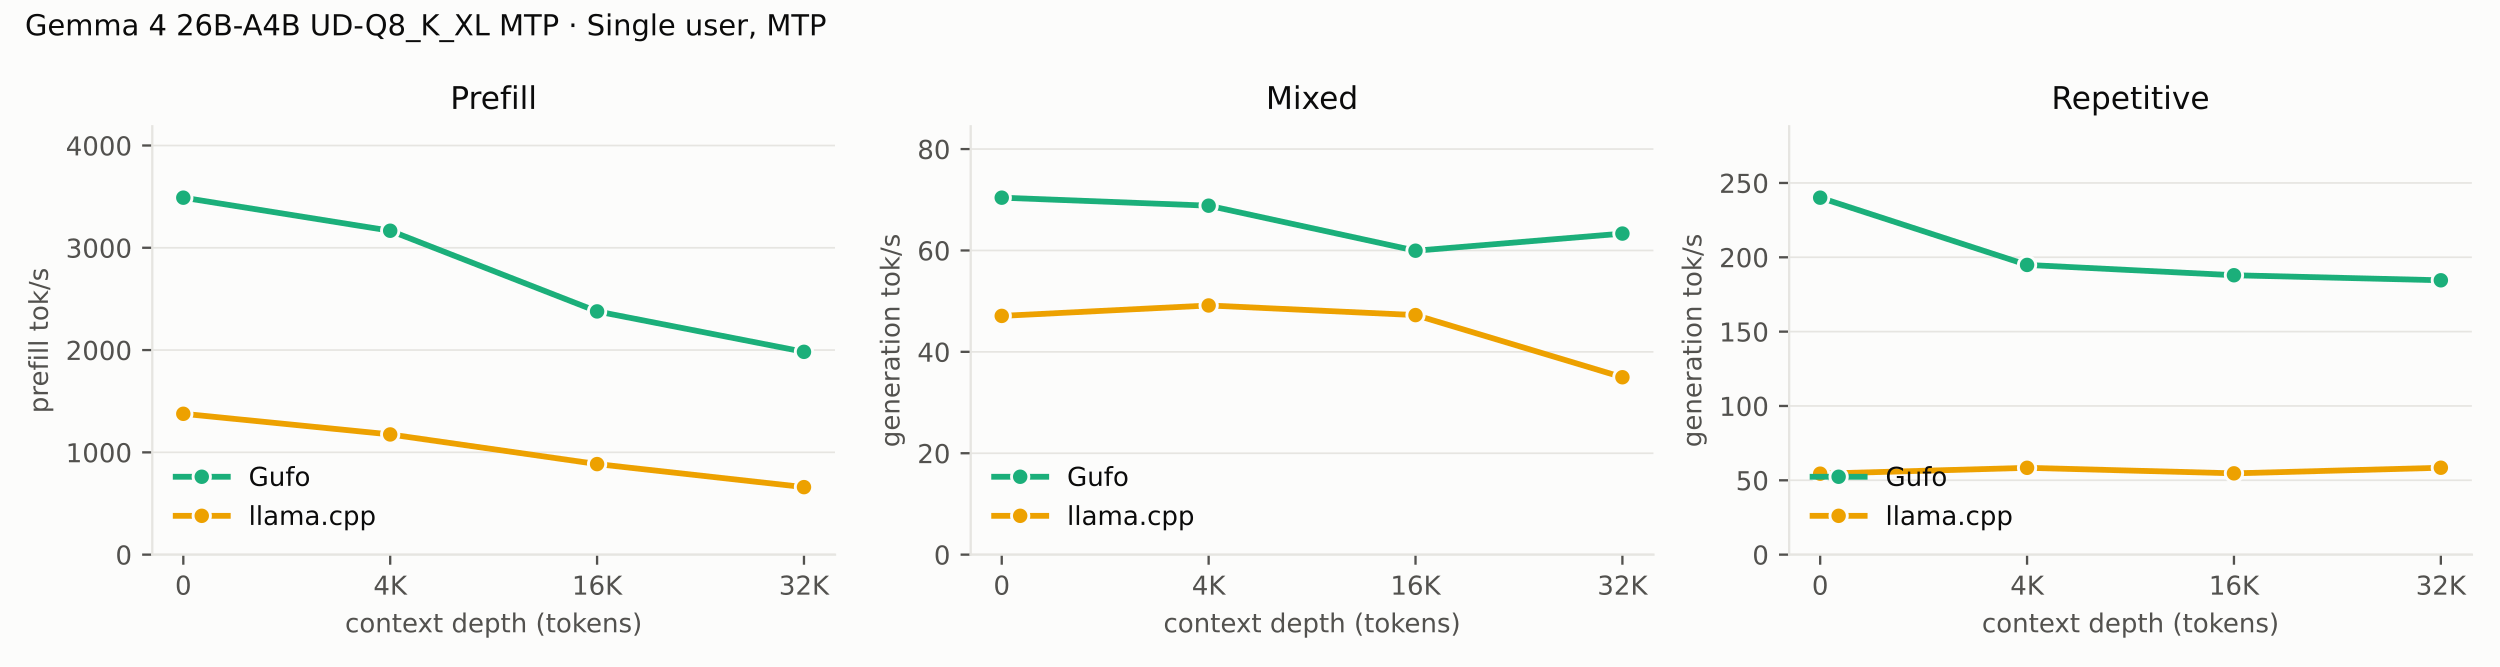
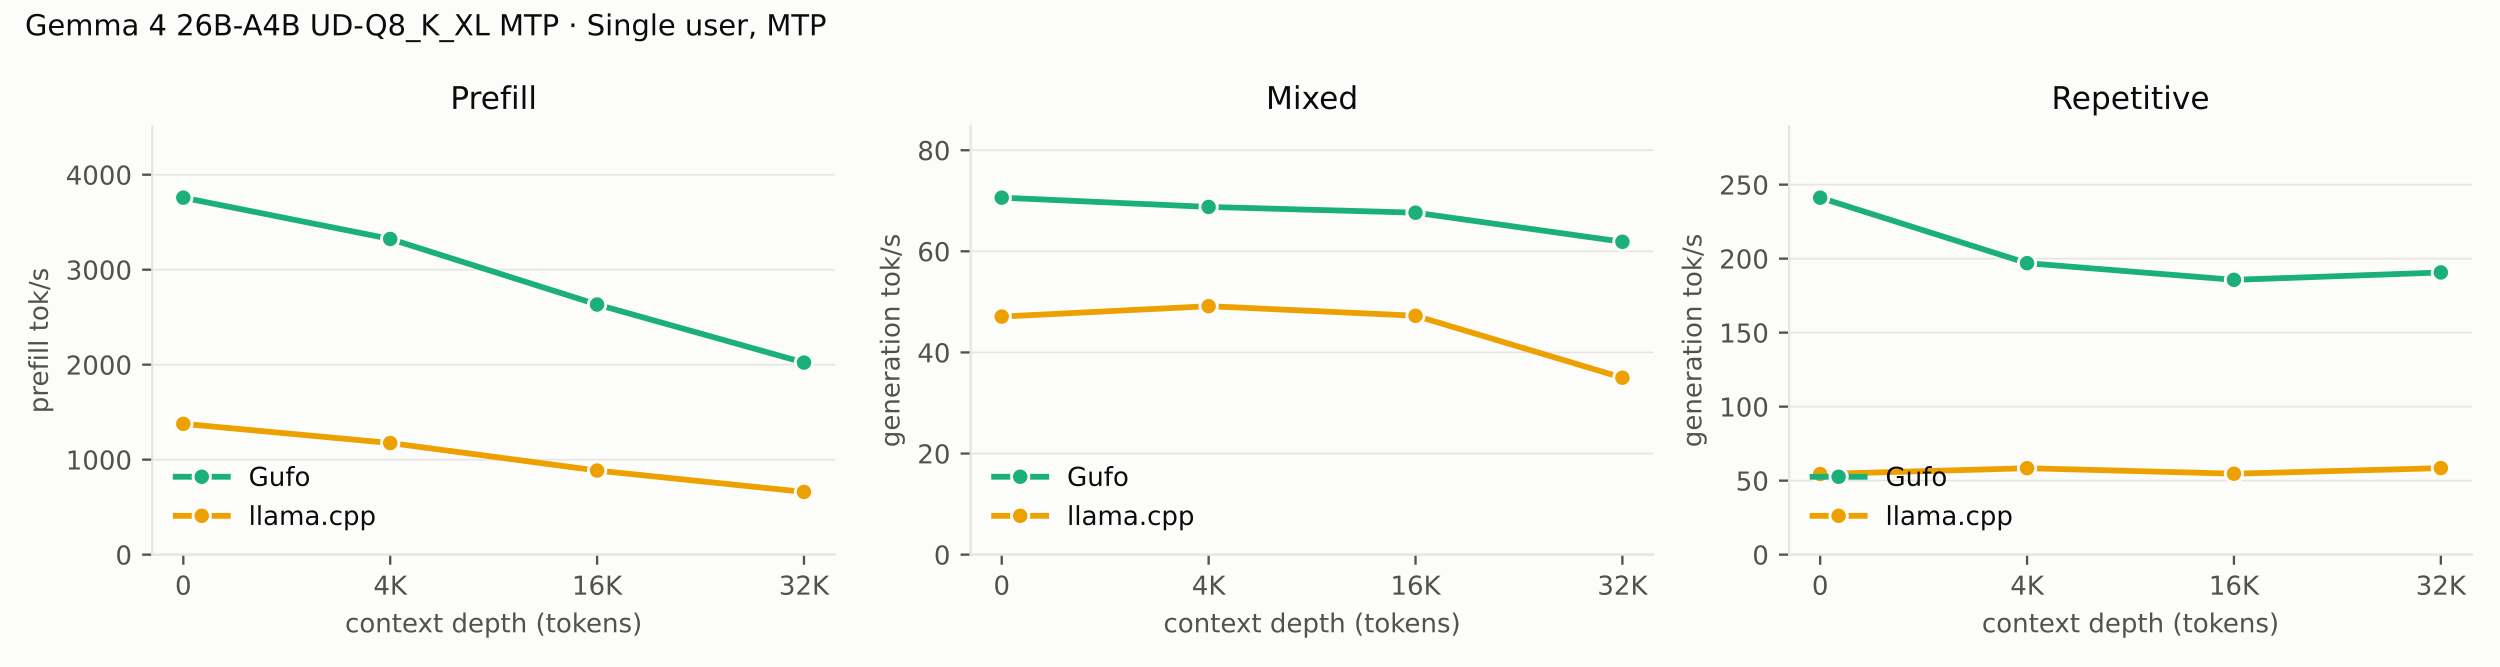
<svg xmlns="http://www.w3.org/2000/svg" xmlns:xlink="http://www.w3.org/1999/xlink" width="864pt" height="230.4pt" viewBox="0 0 864 230.4" version="1.1">
  <defs>
    <style type="text/css">*{stroke-linejoin: round; stroke-linecap: butt}</style>
  </defs>
  <g id="figure_1">
    <g id="patch_1">
      <path d="M 0 230.4 L 864 230.4 L 864 0 L 0 0 z " style="fill: #fcfcfb" />
    </g>
    <g id="axes_1">
      <g id="patch_2">
        <path d="M 52.626 191.679 L 288.577 191.679 L 288.577 43.647 L 52.626 43.647 z " style="fill: #fcfcfb" />
      </g>
      <g id="matplotlib.axis_1">
        <g id="xtick_1">
          <g id="line2d_1">
            <defs>
              <path id="m1ebf051f68" d="M 0 0 L 0 3.5 " style="stroke: #52514e; stroke-width: 0.8" />
            </defs>
            <g>
              <use xlink:href="#m1ebf051f68" x="63.351" y="191.679" style="fill: #52514e; stroke: #52514e; stroke-width: 0.8" />
            </g>
          </g>
          <g id="text_1">
            <text style="font-size: 9px; font-family: 'DejaVu Sans', 'Bitstream Vera Sans', 'Computer Modern Sans Serif', 'Lucida Grande', 'Verdana', 'Geneva', 'Lucid', 'Arial', 'Helvetica', 'Avant Garde', sans-serif; text-anchor: middle; fill: #52514e" x="63.351" y="205.517" transform="rotate(-0 63.35079 205.5172)">0</text>
          </g>
        </g>
        <g id="xtick_2">
          <g id="line2d_2">
            <g>
              <use xlink:href="#m1ebf051f68" x="134.851" y="191.679" style="fill: #52514e; stroke: #52514e; stroke-width: 0.8" />
            </g>
          </g>
          <g id="text_2">
            <text style="font-size: 9px; font-family: 'DejaVu Sans', 'Bitstream Vera Sans', 'Computer Modern Sans Serif', 'Lucida Grande', 'Verdana', 'Geneva', 'Lucid', 'Arial', 'Helvetica', 'Avant Garde', sans-serif; text-anchor: middle; fill: #52514e" x="134.851" y="205.517" transform="rotate(-0 134.8513 205.5172)">4K</text>
          </g>
        </g>
        <g id="xtick_3">
          <g id="line2d_3">
            <g>
              <use xlink:href="#m1ebf051f68" x="206.352" y="191.679" style="fill: #52514e; stroke: #52514e; stroke-width: 0.8" />
            </g>
          </g>
          <g id="text_3">
            <text style="font-size: 9px; font-family: 'DejaVu Sans', 'Bitstream Vera Sans', 'Computer Modern Sans Serif', 'Lucida Grande', 'Verdana', 'Geneva', 'Lucid', 'Arial', 'Helvetica', 'Avant Garde', sans-serif; text-anchor: middle; fill: #52514e" x="206.352" y="205.517" transform="rotate(-0 206.3519 205.5172)">16K</text>
          </g>
        </g>
        <g id="xtick_4">
          <g id="line2d_4">
            <g>
              <use xlink:href="#m1ebf051f68" x="277.852" y="191.679" style="fill: #52514e; stroke: #52514e; stroke-width: 0.8" />
            </g>
          </g>
          <g id="text_4">
            <text style="font-size: 9px; font-family: 'DejaVu Sans', 'Bitstream Vera Sans', 'Computer Modern Sans Serif', 'Lucida Grande', 'Verdana', 'Geneva', 'Lucid', 'Arial', 'Helvetica', 'Avant Garde', sans-serif; text-anchor: middle; fill: #52514e" x="277.852" y="205.517" transform="rotate(-0 277.8524 205.5172)">32K</text>
          </g>
        </g>
        <g id="text_5">
          <text style="font-size: 9px; font-family: 'DejaVu Sans', 'Bitstream Vera Sans', 'Computer Modern Sans Serif', 'Lucida Grande', 'Verdana', 'Geneva', 'Lucid', 'Arial', 'Helvetica', 'Avant Garde', sans-serif; text-anchor: middle; fill: #52514e" x="170.602" y="218.518" transform="rotate(-0 170.6016 218.5179)">context depth (tokens)</text>
        </g>
      </g>
      <g id="matplotlib.axis_2">
        <g id="ytick_1">
          <g id="line2d_5">
            <path d="M 52.626 191.679 L 288.577 191.679 " clip-path="url(#p58fed304e3)" style="fill: none; stroke: #e6e5e1; stroke-width: 0.6; stroke-linecap: square" />
          </g>
          <g id="line2d_6">
            <defs>
              <path id="m680e5b1e24" d="M 0 0 L -3.5 0 " style="stroke: #52514e; stroke-width: 0.8" />
            </defs>
            <g>
              <use xlink:href="#m680e5b1e24" x="52.626" y="191.679" style="fill: #52514e; stroke: #52514e; stroke-width: 0.8" />
            </g>
          </g>
          <g id="text_6">
            <text style="font-size: 9px; font-family: 'DejaVu Sans', 'Bitstream Vera Sans', 'Computer Modern Sans Serif', 'Lucida Grande', 'Verdana', 'Geneva', 'Lucid', 'Arial', 'Helvetica', 'Avant Garde', sans-serif; text-anchor: end; fill: #52514e" x="45.626" y="195.098" transform="rotate(-0 45.6257 195.0982)">0</text>
          </g>
        </g>
        <g id="ytick_2">
          <g id="line2d_7">
-             <path d="M 52.626 156.331 L 288.577 156.331 " clip-path="url(#p58fed304e3)" style="fill: none; stroke: #e6e5e1; stroke-width: 0.6; stroke-linecap: square" />
+             <path d="M 52.626 158.855 L 288.577 158.855 " clip-path="url(#p58fed304e3)" style="fill: none; stroke: #e6e5e1; stroke-width: 0.6; stroke-linecap: square" />
          </g>
          <g id="line2d_8">
            <g>
-               <use xlink:href="#m680e5b1e24" x="52.626" y="156.331" style="fill: #52514e; stroke: #52514e; stroke-width: 0.8" />
+               <use xlink:href="#m680e5b1e24" x="52.626" y="158.855" style="fill: #52514e; stroke: #52514e; stroke-width: 0.8" />
            </g>
          </g>
          <g id="text_7">
-             <text style="font-size: 9px; font-family: 'DejaVu Sans', 'Bitstream Vera Sans', 'Computer Modern Sans Serif', 'Lucida Grande', 'Verdana', 'Geneva', 'Lucid', 'Arial', 'Helvetica', 'Avant Garde', sans-serif; text-anchor: end; fill: #52514e" x="45.626" y="159.75" transform="rotate(-0 45.6257 159.75)">1000</text>
+             <text style="font-size: 9px; font-family: 'DejaVu Sans', 'Bitstream Vera Sans', 'Computer Modern Sans Serif', 'Lucida Grande', 'Verdana', 'Geneva', 'Lucid', 'Arial', 'Helvetica', 'Avant Garde', sans-serif; text-anchor: end; fill: #52514e" x="45.626" y="162.274" transform="rotate(-0 45.6257 162.2744)">1000</text>
          </g>
        </g>
        <g id="ytick_3">
          <g id="line2d_9">
-             <path d="M 52.626 120.983 L 288.577 120.983 " clip-path="url(#p58fed304e3)" style="fill: none; stroke: #e6e5e1; stroke-width: 0.6; stroke-linecap: square" />
+             <path d="M 52.626 126.032 L 288.577 126.032 " clip-path="url(#p58fed304e3)" style="fill: none; stroke: #e6e5e1; stroke-width: 0.6; stroke-linecap: square" />
          </g>
          <g id="line2d_10">
            <g>
-               <use xlink:href="#m680e5b1e24" x="52.626" y="120.983" style="fill: #52514e; stroke: #52514e; stroke-width: 0.8" />
+               <use xlink:href="#m680e5b1e24" x="52.626" y="126.032" style="fill: #52514e; stroke: #52514e; stroke-width: 0.8" />
            </g>
          </g>
          <g id="text_8">
-             <text style="font-size: 9px; font-family: 'DejaVu Sans', 'Bitstream Vera Sans', 'Computer Modern Sans Serif', 'Lucida Grande', 'Verdana', 'Geneva', 'Lucid', 'Arial', 'Helvetica', 'Avant Garde', sans-serif; text-anchor: end; fill: #52514e" x="45.626" y="124.402" transform="rotate(-0 45.6257 124.4017)">2000</text>
+             <text style="font-size: 9px; font-family: 'DejaVu Sans', 'Bitstream Vera Sans', 'Computer Modern Sans Serif', 'Lucida Grande', 'Verdana', 'Geneva', 'Lucid', 'Arial', 'Helvetica', 'Avant Garde', sans-serif; text-anchor: end; fill: #52514e" x="45.626" y="129.451" transform="rotate(-0 45.6257 129.4506)">2000</text>
          </g>
        </g>
        <g id="ytick_4">
          <g id="line2d_11">
-             <path d="M 52.626 85.634 L 288.577 85.634 " clip-path="url(#p58fed304e3)" style="fill: none; stroke: #e6e5e1; stroke-width: 0.6; stroke-linecap: square" />
+             <path d="M 52.626 93.208 L 288.577 93.208 " clip-path="url(#p58fed304e3)" style="fill: none; stroke: #e6e5e1; stroke-width: 0.6; stroke-linecap: square" />
          </g>
          <g id="line2d_12">
            <g>
-               <use xlink:href="#m680e5b1e24" x="52.626" y="85.634" style="fill: #52514e; stroke: #52514e; stroke-width: 0.8" />
+               <use xlink:href="#m680e5b1e24" x="52.626" y="93.208" style="fill: #52514e; stroke: #52514e; stroke-width: 0.8" />
            </g>
          </g>
          <g id="text_9">
-             <text style="font-size: 9px; font-family: 'DejaVu Sans', 'Bitstream Vera Sans', 'Computer Modern Sans Serif', 'Lucida Grande', 'Verdana', 'Geneva', 'Lucid', 'Arial', 'Helvetica', 'Avant Garde', sans-serif; text-anchor: end; fill: #52514e" x="45.626" y="89.053" transform="rotate(-0 45.6257 89.05342)">3000</text>
+             <text style="font-size: 9px; font-family: 'DejaVu Sans', 'Bitstream Vera Sans', 'Computer Modern Sans Serif', 'Lucida Grande', 'Verdana', 'Geneva', 'Lucid', 'Arial', 'Helvetica', 'Avant Garde', sans-serif; text-anchor: end; fill: #52514e" x="45.626" y="96.627" transform="rotate(-0 45.6257 96.62674)">3000</text>
          </g>
        </g>
        <g id="ytick_5">
          <g id="line2d_13">
-             <path d="M 52.626 50.286 L 288.577 50.286 " clip-path="url(#p58fed304e3)" style="fill: none; stroke: #e6e5e1; stroke-width: 0.6; stroke-linecap: square" />
+             <path d="M 52.626 60.384 L 288.577 60.384 " clip-path="url(#p58fed304e3)" style="fill: none; stroke: #e6e5e1; stroke-width: 0.6; stroke-linecap: square" />
          </g>
          <g id="line2d_14">
            <g>
-               <use xlink:href="#m680e5b1e24" x="52.626" y="50.286" style="fill: #52514e; stroke: #52514e; stroke-width: 0.8" />
+               <use xlink:href="#m680e5b1e24" x="52.626" y="60.384" style="fill: #52514e; stroke: #52514e; stroke-width: 0.8" />
            </g>
          </g>
          <g id="text_10">
-             <text style="font-size: 9px; font-family: 'DejaVu Sans', 'Bitstream Vera Sans', 'Computer Modern Sans Serif', 'Lucida Grande', 'Verdana', 'Geneva', 'Lucid', 'Arial', 'Helvetica', 'Avant Garde', sans-serif; text-anchor: end; fill: #52514e" x="45.626" y="53.705" transform="rotate(-0 45.6257 53.70515)">4000</text>
+             <text style="font-size: 9px; font-family: 'DejaVu Sans', 'Bitstream Vera Sans', 'Computer Modern Sans Serif', 'Lucida Grande', 'Verdana', 'Geneva', 'Lucid', 'Arial', 'Helvetica', 'Avant Garde', sans-serif; text-anchor: end; fill: #52514e" x="45.626" y="63.803" transform="rotate(-0 45.6257 63.80291)">4000</text>
          </g>
        </g>
        <g id="text_11">
          <text style="font-size: 9px; font-family: 'DejaVu Sans', 'Bitstream Vera Sans', 'Computer Modern Sans Serif', 'Lucida Grande', 'Verdana', 'Geneva', 'Lucid', 'Arial', 'Helvetica', 'Avant Garde', sans-serif; text-anchor: middle; fill: #52514e" x="16.559" y="117.663" transform="rotate(-90 16.55859 117.6632)">prefill tok/s</text>
        </g>
      </g>
      <g id="line2d_15">
-         <path d="M 63.351 68.319 L 134.851 79.744 L 206.352 107.624 L 277.852 121.595 " clip-path="url(#p58fed304e3)" style="fill: none; stroke: #1baf7a; stroke-width: 2; stroke-linecap: square" />
+         <path d="M 63.351 68.319 L 134.851 82.582 L 206.352 105.245 L 277.852 125.313 " clip-path="url(#p58fed304e3)" style="fill: none; stroke: #1baf7a; stroke-width: 2; stroke-linecap: square" />
        <defs>
          <path id="m52f97da8ad" d="M 0 3 C 0.796 3 1.559 2.684 2.121 2.121 C 2.684 1.559 3 0.796 3 0 C 3 -0.796 2.684 -1.559 2.121 -2.121 C 1.559 -2.684 0.796 -3 0 -3 C -0.796 -3 -1.559 -2.684 -2.121 -2.121 C -2.684 -1.559 -3 -0.796 -3 0 C -3 0.796 -2.684 1.559 -2.121 2.121 C -1.559 2.684 -0.796 3 0 3 z " style="stroke: #fcfcfb" />
        </defs>
        <g clip-path="url(#p58fed304e3)">
          <use xlink:href="#m52f97da8ad" x="63.351" y="68.319" style="fill: #1baf7a; stroke: #fcfcfb" />
-           <use xlink:href="#m52f97da8ad" x="134.851" y="79.744" style="fill: #1baf7a; stroke: #fcfcfb" />
-           <use xlink:href="#m52f97da8ad" x="206.352" y="107.624" style="fill: #1baf7a; stroke: #fcfcfb" />
-           <use xlink:href="#m52f97da8ad" x="277.852" y="121.595" style="fill: #1baf7a; stroke: #fcfcfb" />
+           <use xlink:href="#m52f97da8ad" x="134.851" y="82.582" style="fill: #1baf7a; stroke: #fcfcfb" />
+           <use xlink:href="#m52f97da8ad" x="206.352" y="105.245" style="fill: #1baf7a; stroke: #fcfcfb" />
+           <use xlink:href="#m52f97da8ad" x="277.852" y="125.313" style="fill: #1baf7a; stroke: #fcfcfb" />
        </g>
      </g>
      <g id="line2d_16">
-         <path d="M 63.351 143.01 L 134.851 150.144 L 206.352 160.39 L 277.852 168.353 " clip-path="url(#p58fed304e3)" style="fill: none; stroke: #eda100; stroke-width: 2; stroke-linecap: square" />
+         <path d="M 63.351 146.486 L 134.851 153.11 L 206.352 162.624 L 277.852 170.019 " clip-path="url(#p58fed304e3)" style="fill: none; stroke: #eda100; stroke-width: 2; stroke-linecap: square" />
        <defs>
          <path id="mb9ac056d34" d="M 0 3 C 0.796 3 1.559 2.684 2.121 2.121 C 2.684 1.559 3 0.796 3 0 C 3 -0.796 2.684 -1.559 2.121 -2.121 C 1.559 -2.684 0.796 -3 0 -3 C -0.796 -3 -1.559 -2.684 -2.121 -2.121 C -2.684 -1.559 -3 -0.796 -3 0 C -3 0.796 -2.684 1.559 -2.121 2.121 C -1.559 2.684 -0.796 3 0 3 z " style="stroke: #fcfcfb" />
        </defs>
        <g clip-path="url(#p58fed304e3)">
-           <use xlink:href="#mb9ac056d34" x="63.351" y="143.01" style="fill: #eda100; stroke: #fcfcfb" />
-           <use xlink:href="#mb9ac056d34" x="134.851" y="150.144" style="fill: #eda100; stroke: #fcfcfb" />
-           <use xlink:href="#mb9ac056d34" x="206.352" y="160.39" style="fill: #eda100; stroke: #fcfcfb" />
-           <use xlink:href="#mb9ac056d34" x="277.852" y="168.353" style="fill: #eda100; stroke: #fcfcfb" />
+           <use xlink:href="#mb9ac056d34" x="63.351" y="146.486" style="fill: #eda100; stroke: #fcfcfb" />
+           <use xlink:href="#mb9ac056d34" x="134.851" y="153.11" style="fill: #eda100; stroke: #fcfcfb" />
+           <use xlink:href="#mb9ac056d34" x="206.352" y="162.624" style="fill: #eda100; stroke: #fcfcfb" />
+           <use xlink:href="#mb9ac056d34" x="277.852" y="170.019" style="fill: #eda100; stroke: #fcfcfb" />
        </g>
      </g>
      <g id="patch_3">
        <path d="M 52.626 191.679 L 52.626 43.647 " style="fill: none; stroke: #e6e5e1; stroke-width: 0.8; stroke-linejoin: miter; stroke-linecap: square" />
      </g>
      <g id="patch_4">
        <path d="M 52.626 191.679 L 288.577 191.679 " style="fill: none; stroke: #e6e5e1; stroke-width: 0.8; stroke-linejoin: miter; stroke-linecap: square" />
      </g>
      <g id="text_12">
        <text style="font-size: 10.8px; font-family: 'DejaVu Sans', 'Bitstream Vera Sans', 'Computer Modern Sans Serif', 'Lucida Grande', 'Verdana', 'Geneva', 'Lucid', 'Arial', 'Helvetica', 'Avant Garde', sans-serif; text-anchor: middle; fill: #0b0b0b" x="170.602" y="37.647" transform="rotate(-0 170.6016 37.64709)">Prefill</text>
      </g>
      <g id="legend_1">
        <g id="line2d_17">
          <path d="M 60.726 164.766 L 69.726 164.766 L 78.726 164.766 " style="fill: none; stroke: #1baf7a; stroke-width: 2; stroke-linecap: square" />
          <g>
            <use xlink:href="#m52f97da8ad" x="69.726" y="164.766" style="fill: #1baf7a; stroke: #fcfcfb" />
          </g>
        </g>
        <g id="text_13">
          <text style="font-size: 9px; font-family: 'DejaVu Sans', 'Bitstream Vera Sans', 'Computer Modern Sans Serif', 'Lucida Grande', 'Verdana', 'Geneva', 'Lucid', 'Arial', 'Helvetica', 'Avant Garde', sans-serif; text-anchor: start; fill: #0b0b0b" x="85.926" y="167.916" transform="rotate(-0 85.9257 167.9165)">Gufo</text>
        </g>
        <g id="line2d_18">
          <path d="M 60.726 178.267 L 69.726 178.267 L 78.726 178.267 " style="fill: none; stroke: #eda100; stroke-width: 2; stroke-linecap: square" />
          <g>
            <use xlink:href="#mb9ac056d34" x="69.726" y="178.267" style="fill: #eda100; stroke: #fcfcfb" />
          </g>
        </g>
        <g id="text_14">
          <text style="font-size: 9px; font-family: 'DejaVu Sans', 'Bitstream Vera Sans', 'Computer Modern Sans Serif', 'Lucida Grande', 'Verdana', 'Geneva', 'Lucid', 'Arial', 'Helvetica', 'Avant Garde', sans-serif; text-anchor: start; fill: #0b0b0b" x="85.926" y="181.417" transform="rotate(-0 85.9257 181.4172)">llama.cpp</text>
        </g>
      </g>
    </g>
    <g id="axes_2">
      <g id="patch_5">
        <path d="M 335.477 191.679 L 571.429 191.679 L 571.429 43.647 L 335.477 43.647 z " style="fill: #fcfcfb" />
      </g>
      <g id="matplotlib.axis_3">
        <g id="xtick_5">
          <g id="line2d_19">
            <g>
              <use xlink:href="#m1ebf051f68" x="346.202" y="191.679" style="fill: #52514e; stroke: #52514e; stroke-width: 0.8" />
            </g>
          </g>
          <g id="text_15">
            <text style="font-size: 9px; font-family: 'DejaVu Sans', 'Bitstream Vera Sans', 'Computer Modern Sans Serif', 'Lucida Grande', 'Verdana', 'Geneva', 'Lucid', 'Arial', 'Helvetica', 'Avant Garde', sans-serif; text-anchor: middle; fill: #52514e" x="346.202" y="205.517" transform="rotate(-0 346.202 205.5172)">0</text>
          </g>
        </g>
        <g id="xtick_6">
          <g id="line2d_20">
            <g>
              <use xlink:href="#m1ebf051f68" x="417.703" y="191.679" style="fill: #52514e; stroke: #52514e; stroke-width: 0.8" />
            </g>
          </g>
          <g id="text_16">
            <text style="font-size: 9px; font-family: 'DejaVu Sans', 'Bitstream Vera Sans', 'Computer Modern Sans Serif', 'Lucida Grande', 'Verdana', 'Geneva', 'Lucid', 'Arial', 'Helvetica', 'Avant Garde', sans-serif; text-anchor: middle; fill: #52514e" x="417.703" y="205.517" transform="rotate(-0 417.7026 205.5172)">4K</text>
          </g>
        </g>
        <g id="xtick_7">
          <g id="line2d_21">
            <g>
              <use xlink:href="#m1ebf051f68" x="489.203" y="191.679" style="fill: #52514e; stroke: #52514e; stroke-width: 0.8" />
            </g>
          </g>
          <g id="text_17">
            <text style="font-size: 9px; font-family: 'DejaVu Sans', 'Bitstream Vera Sans', 'Computer Modern Sans Serif', 'Lucida Grande', 'Verdana', 'Geneva', 'Lucid', 'Arial', 'Helvetica', 'Avant Garde', sans-serif; text-anchor: middle; fill: #52514e" x="489.203" y="205.517" transform="rotate(-0 489.2031 205.5172)">16K</text>
          </g>
        </g>
        <g id="xtick_8">
          <g id="line2d_22">
            <g>
              <use xlink:href="#m1ebf051f68" x="560.704" y="191.679" style="fill: #52514e; stroke: #52514e; stroke-width: 0.8" />
            </g>
          </g>
          <g id="text_18">
            <text style="font-size: 9px; font-family: 'DejaVu Sans', 'Bitstream Vera Sans', 'Computer Modern Sans Serif', 'Lucida Grande', 'Verdana', 'Geneva', 'Lucid', 'Arial', 'Helvetica', 'Avant Garde', sans-serif; text-anchor: middle; fill: #52514e" x="560.704" y="205.517" transform="rotate(-0 560.7037 205.5172)">32K</text>
          </g>
        </g>
        <g id="text_19">
          <text style="font-size: 9px; font-family: 'DejaVu Sans', 'Bitstream Vera Sans', 'Computer Modern Sans Serif', 'Lucida Grande', 'Verdana', 'Geneva', 'Lucid', 'Arial', 'Helvetica', 'Avant Garde', sans-serif; text-anchor: middle; fill: #52514e" x="453.453" y="218.518" transform="rotate(-0 453.4529 218.5179)">context depth (tokens)</text>
        </g>
      </g>
      <g id="matplotlib.axis_4">
        <g id="ytick_6">
          <g id="line2d_23">
            <path d="M 335.477 191.679 L 571.429 191.679 " clip-path="url(#pa3f5d4a044)" style="fill: none; stroke: #e6e5e1; stroke-width: 0.6; stroke-linecap: square" />
          </g>
          <g id="line2d_24">
            <g>
              <use xlink:href="#m680e5b1e24" x="335.477" y="191.679" style="fill: #52514e; stroke: #52514e; stroke-width: 0.8" />
            </g>
          </g>
          <g id="text_20">
            <text style="font-size: 9px; font-family: 'DejaVu Sans', 'Bitstream Vera Sans', 'Computer Modern Sans Serif', 'Lucida Grande', 'Verdana', 'Geneva', 'Lucid', 'Arial', 'Helvetica', 'Avant Garde', sans-serif; text-anchor: end; fill: #52514e" x="328.477" y="195.098" transform="rotate(-0 328.477 195.0982)">0</text>
          </g>
        </g>
        <g id="ytick_7">
          <g id="line2d_25">
-             <path d="M 335.477 156.639 L 571.429 156.639 " clip-path="url(#pa3f5d4a044)" style="fill: none; stroke: #e6e5e1; stroke-width: 0.6; stroke-linecap: square" />
+             <path d="M 335.477 156.738 L 571.429 156.738 " clip-path="url(#pa3f5d4a044)" style="fill: none; stroke: #e6e5e1; stroke-width: 0.6; stroke-linecap: square" />
          </g>
          <g id="line2d_26">
            <g>
-               <use xlink:href="#m680e5b1e24" x="335.477" y="156.639" style="fill: #52514e; stroke: #52514e; stroke-width: 0.8" />
+               <use xlink:href="#m680e5b1e24" x="335.477" y="156.738" style="fill: #52514e; stroke: #52514e; stroke-width: 0.8" />
            </g>
          </g>
          <g id="text_21">
-             <text style="font-size: 9px; font-family: 'DejaVu Sans', 'Bitstream Vera Sans', 'Computer Modern Sans Serif', 'Lucida Grande', 'Verdana', 'Geneva', 'Lucid', 'Arial', 'Helvetica', 'Avant Garde', sans-serif; text-anchor: end; fill: #52514e" x="328.477" y="160.058" transform="rotate(-0 328.477 160.0577)">20</text>
+             <text style="font-size: 9px; font-family: 'DejaVu Sans', 'Bitstream Vera Sans', 'Computer Modern Sans Serif', 'Lucida Grande', 'Verdana', 'Geneva', 'Lucid', 'Arial', 'Helvetica', 'Avant Garde', sans-serif; text-anchor: end; fill: #52514e" x="328.477" y="160.157" transform="rotate(-0 328.477 160.157)">20</text>
          </g>
        </g>
        <g id="ytick_8">
          <g id="line2d_27">
-             <path d="M 335.477 121.598 L 571.429 121.598 " clip-path="url(#pa3f5d4a044)" style="fill: none; stroke: #e6e5e1; stroke-width: 0.6; stroke-linecap: square" />
+             <path d="M 335.477 121.797 L 571.429 121.797 " clip-path="url(#pa3f5d4a044)" style="fill: none; stroke: #e6e5e1; stroke-width: 0.6; stroke-linecap: square" />
          </g>
          <g id="line2d_28">
            <g>
-               <use xlink:href="#m680e5b1e24" x="335.477" y="121.598" style="fill: #52514e; stroke: #52514e; stroke-width: 0.8" />
+               <use xlink:href="#m680e5b1e24" x="335.477" y="121.797" style="fill: #52514e; stroke: #52514e; stroke-width: 0.8" />
            </g>
          </g>
          <g id="text_22">
-             <text style="font-size: 9px; font-family: 'DejaVu Sans', 'Bitstream Vera Sans', 'Computer Modern Sans Serif', 'Lucida Grande', 'Verdana', 'Geneva', 'Lucid', 'Arial', 'Helvetica', 'Avant Garde', sans-serif; text-anchor: end; fill: #52514e" x="328.477" y="125.017" transform="rotate(-0 328.477 125.0172)">40</text>
+             <text style="font-size: 9px; font-family: 'DejaVu Sans', 'Bitstream Vera Sans', 'Computer Modern Sans Serif', 'Lucida Grande', 'Verdana', 'Geneva', 'Lucid', 'Arial', 'Helvetica', 'Avant Garde', sans-serif; text-anchor: end; fill: #52514e" x="328.477" y="125.216" transform="rotate(-0 328.477 125.2157)">40</text>
          </g>
        </g>
        <g id="ytick_9">
          <g id="line2d_29">
-             <path d="M 335.477 86.558 L 571.429 86.558 " clip-path="url(#pa3f5d4a044)" style="fill: none; stroke: #e6e5e1; stroke-width: 0.6; stroke-linecap: square" />
+             <path d="M 335.477 86.855 L 571.429 86.855 " clip-path="url(#pa3f5d4a044)" style="fill: none; stroke: #e6e5e1; stroke-width: 0.6; stroke-linecap: square" />
          </g>
          <g id="line2d_30">
            <g>
-               <use xlink:href="#m680e5b1e24" x="335.477" y="86.558" style="fill: #52514e; stroke: #52514e; stroke-width: 0.8" />
+               <use xlink:href="#m680e5b1e24" x="335.477" y="86.855" style="fill: #52514e; stroke: #52514e; stroke-width: 0.8" />
            </g>
          </g>
          <g id="text_23">
-             <text style="font-size: 9px; font-family: 'DejaVu Sans', 'Bitstream Vera Sans', 'Computer Modern Sans Serif', 'Lucida Grande', 'Verdana', 'Geneva', 'Lucid', 'Arial', 'Helvetica', 'Avant Garde', sans-serif; text-anchor: end; fill: #52514e" x="328.477" y="89.977" transform="rotate(-0 328.477 89.97667)">60</text>
+             <text style="font-size: 9px; font-family: 'DejaVu Sans', 'Bitstream Vera Sans', 'Computer Modern Sans Serif', 'Lucida Grande', 'Verdana', 'Geneva', 'Lucid', 'Arial', 'Helvetica', 'Avant Garde', sans-serif; text-anchor: end; fill: #52514e" x="328.477" y="90.274" transform="rotate(-0 328.477 90.27442)">60</text>
          </g>
        </g>
        <g id="ytick_10">
          <g id="line2d_31">
-             <path d="M 335.477 51.517 L 571.429 51.517 " clip-path="url(#pa3f5d4a044)" style="fill: none; stroke: #e6e5e1; stroke-width: 0.6; stroke-linecap: square" />
+             <path d="M 335.477 51.914 L 571.429 51.914 " clip-path="url(#pa3f5d4a044)" style="fill: none; stroke: #e6e5e1; stroke-width: 0.6; stroke-linecap: square" />
          </g>
          <g id="line2d_32">
            <g>
-               <use xlink:href="#m680e5b1e24" x="335.477" y="51.517" style="fill: #52514e; stroke: #52514e; stroke-width: 0.8" />
+               <use xlink:href="#m680e5b1e24" x="335.477" y="51.914" style="fill: #52514e; stroke: #52514e; stroke-width: 0.8" />
            </g>
          </g>
          <g id="text_24">
-             <text style="font-size: 9px; font-family: 'DejaVu Sans', 'Bitstream Vera Sans', 'Computer Modern Sans Serif', 'Lucida Grande', 'Verdana', 'Geneva', 'Lucid', 'Arial', 'Helvetica', 'Avant Garde', sans-serif; text-anchor: end; fill: #52514e" x="328.477" y="54.936" transform="rotate(-0 328.477 54.93614)">80</text>
+             <text style="font-size: 9px; font-family: 'DejaVu Sans', 'Bitstream Vera Sans', 'Computer Modern Sans Serif', 'Lucida Grande', 'Verdana', 'Geneva', 'Lucid', 'Arial', 'Helvetica', 'Avant Garde', sans-serif; text-anchor: end; fill: #52514e" x="328.477" y="55.333" transform="rotate(-0 328.477 55.33315)">80</text>
          </g>
        </g>
        <g id="text_25">
          <text style="font-size: 9px; font-family: 'DejaVu Sans', 'Bitstream Vera Sans', 'Computer Modern Sans Serif', 'Lucida Grande', 'Verdana', 'Geneva', 'Lucid', 'Arial', 'Helvetica', 'Avant Garde', sans-serif; text-anchor: middle; fill: #52514e" x="310.862" y="117.663" transform="rotate(-90 310.8623 117.6632)">generation tok/s</text>
        </g>
      </g>
      <g id="line2d_33">
-         <path d="M 346.202 68.319 L 417.703 71.087 L 489.203 86.645 L 560.704 80.723 " clip-path="url(#pa3f5d4a044)" style="fill: none; stroke: #1baf7a; stroke-width: 2; stroke-linecap: square" />
+         <path d="M 346.202 68.319 L 417.703 71.516 L 489.203 73.508 L 560.704 83.571 " clip-path="url(#pa3f5d4a044)" style="fill: none; stroke: #1baf7a; stroke-width: 2; stroke-linecap: square" />
        <g clip-path="url(#pa3f5d4a044)">
          <use xlink:href="#m52f97da8ad" x="346.202" y="68.319" style="fill: #1baf7a; stroke: #fcfcfb" />
-           <use xlink:href="#m52f97da8ad" x="417.703" y="71.087" style="fill: #1baf7a; stroke: #fcfcfb" />
-           <use xlink:href="#m52f97da8ad" x="489.203" y="86.645" style="fill: #1baf7a; stroke: #fcfcfb" />
-           <use xlink:href="#m52f97da8ad" x="560.704" y="80.723" style="fill: #1baf7a; stroke: #fcfcfb" />
+           <use xlink:href="#m52f97da8ad" x="417.703" y="71.516" style="fill: #1baf7a; stroke: #fcfcfb" />
+           <use xlink:href="#m52f97da8ad" x="489.203" y="73.508" style="fill: #1baf7a; stroke: #fcfcfb" />
+           <use xlink:href="#m52f97da8ad" x="560.704" y="83.571" style="fill: #1baf7a; stroke: #fcfcfb" />
        </g>
      </g>
      <g id="line2d_34">
-         <path d="M 346.202 109.176 L 417.703 105.567 L 489.203 108.896 L 560.704 130.376 " clip-path="url(#pa3f5d4a044)" style="fill: none; stroke: #eda100; stroke-width: 2; stroke-linecap: square" />
+         <path d="M 346.202 109.41 L 417.703 105.811 L 489.203 109.131 L 560.704 130.55 " clip-path="url(#pa3f5d4a044)" style="fill: none; stroke: #eda100; stroke-width: 2; stroke-linecap: square" />
        <g clip-path="url(#pa3f5d4a044)">
-           <use xlink:href="#mb9ac056d34" x="346.202" y="109.176" style="fill: #eda100; stroke: #fcfcfb" />
-           <use xlink:href="#mb9ac056d34" x="417.703" y="105.567" style="fill: #eda100; stroke: #fcfcfb" />
-           <use xlink:href="#mb9ac056d34" x="489.203" y="108.896" style="fill: #eda100; stroke: #fcfcfb" />
-           <use xlink:href="#mb9ac056d34" x="560.704" y="130.376" style="fill: #eda100; stroke: #fcfcfb" />
+           <use xlink:href="#mb9ac056d34" x="346.202" y="109.41" style="fill: #eda100; stroke: #fcfcfb" />
+           <use xlink:href="#mb9ac056d34" x="417.703" y="105.811" style="fill: #eda100; stroke: #fcfcfb" />
+           <use xlink:href="#mb9ac056d34" x="489.203" y="109.131" style="fill: #eda100; stroke: #fcfcfb" />
+           <use xlink:href="#mb9ac056d34" x="560.704" y="130.55" style="fill: #eda100; stroke: #fcfcfb" />
        </g>
      </g>
      <g id="patch_6">
        <path d="M 335.477 191.679 L 335.477 43.647 " style="fill: none; stroke: #e6e5e1; stroke-width: 0.8; stroke-linejoin: miter; stroke-linecap: square" />
      </g>
      <g id="patch_7">
        <path d="M 335.477 191.679 L 571.429 191.679 " style="fill: none; stroke: #e6e5e1; stroke-width: 0.8; stroke-linejoin: miter; stroke-linecap: square" />
      </g>
      <g id="text_26">
        <text style="font-size: 10.8px; font-family: 'DejaVu Sans', 'Bitstream Vera Sans', 'Computer Modern Sans Serif', 'Lucida Grande', 'Verdana', 'Geneva', 'Lucid', 'Arial', 'Helvetica', 'Avant Garde', sans-serif; text-anchor: middle; fill: #0b0b0b" x="453.453" y="37.647" transform="rotate(-0 453.4529 37.64709)">Mixed</text>
      </g>
      <g id="legend_2">
        <g id="line2d_35">
          <path d="M 343.577 164.766 L 352.577 164.766 L 361.577 164.766 " style="fill: none; stroke: #1baf7a; stroke-width: 2; stroke-linecap: square" />
          <g>
            <use xlink:href="#m52f97da8ad" x="352.577" y="164.766" style="fill: #1baf7a; stroke: #fcfcfb" />
          </g>
        </g>
        <g id="text_27">
          <text style="font-size: 9px; font-family: 'DejaVu Sans', 'Bitstream Vera Sans', 'Computer Modern Sans Serif', 'Lucida Grande', 'Verdana', 'Geneva', 'Lucid', 'Arial', 'Helvetica', 'Avant Garde', sans-serif; text-anchor: start; fill: #0b0b0b" x="368.777" y="167.916" transform="rotate(-0 368.777 167.9165)">Gufo</text>
        </g>
        <g id="line2d_36">
          <path d="M 343.577 178.267 L 352.577 178.267 L 361.577 178.267 " style="fill: none; stroke: #eda100; stroke-width: 2; stroke-linecap: square" />
          <g>
            <use xlink:href="#mb9ac056d34" x="352.577" y="178.267" style="fill: #eda100; stroke: #fcfcfb" />
          </g>
        </g>
        <g id="text_28">
          <text style="font-size: 9px; font-family: 'DejaVu Sans', 'Bitstream Vera Sans', 'Computer Modern Sans Serif', 'Lucida Grande', 'Verdana', 'Geneva', 'Lucid', 'Arial', 'Helvetica', 'Avant Garde', sans-serif; text-anchor: start; fill: #0b0b0b" x="368.777" y="181.417" transform="rotate(-0 368.777 181.4172)">llama.cpp</text>
        </g>
      </g>
    </g>
    <g id="axes_3">
      <g id="patch_8">
        <path d="M 618.328 191.679 L 854.28 191.679 L 854.28 43.647 L 618.328 43.647 z " style="fill: #fcfcfb" />
      </g>
      <g id="matplotlib.axis_5">
        <g id="xtick_9">
          <g id="line2d_37">
            <g>
              <use xlink:href="#m1ebf051f68" x="629.053" y="191.679" style="fill: #52514e; stroke: #52514e; stroke-width: 0.8" />
            </g>
          </g>
          <g id="text_29">
            <text style="font-size: 9px; font-family: 'DejaVu Sans', 'Bitstream Vera Sans', 'Computer Modern Sans Serif', 'Lucida Grande', 'Verdana', 'Geneva', 'Lucid', 'Arial', 'Helvetica', 'Avant Garde', sans-serif; text-anchor: middle; fill: #52514e" x="629.053" y="205.517" transform="rotate(-0 629.0533 205.5172)">0</text>
          </g>
        </g>
        <g id="xtick_10">
          <g id="line2d_38">
            <g>
              <use xlink:href="#m1ebf051f68" x="700.554" y="191.679" style="fill: #52514e; stroke: #52514e; stroke-width: 0.8" />
            </g>
          </g>
          <g id="text_30">
            <text style="font-size: 9px; font-family: 'DejaVu Sans', 'Bitstream Vera Sans', 'Computer Modern Sans Serif', 'Lucida Grande', 'Verdana', 'Geneva', 'Lucid', 'Arial', 'Helvetica', 'Avant Garde', sans-serif; text-anchor: middle; fill: #52514e" x="700.554" y="205.517" transform="rotate(-0 700.5538 205.5172)">4K</text>
          </g>
        </g>
        <g id="xtick_11">
          <g id="line2d_39">
            <g>
              <use xlink:href="#m1ebf051f68" x="772.054" y="191.679" style="fill: #52514e; stroke: #52514e; stroke-width: 0.8" />
            </g>
          </g>
          <g id="text_31">
            <text style="font-size: 9px; font-family: 'DejaVu Sans', 'Bitstream Vera Sans', 'Computer Modern Sans Serif', 'Lucida Grande', 'Verdana', 'Geneva', 'Lucid', 'Arial', 'Helvetica', 'Avant Garde', sans-serif; text-anchor: middle; fill: #52514e" x="772.054" y="205.517" transform="rotate(-0 772.0544 205.5172)">16K</text>
          </g>
        </g>
        <g id="xtick_12">
          <g id="line2d_40">
            <g>
              <use xlink:href="#m1ebf051f68" x="843.555" y="191.679" style="fill: #52514e; stroke: #52514e; stroke-width: 0.8" />
            </g>
          </g>
          <g id="text_32">
            <text style="font-size: 9px; font-family: 'DejaVu Sans', 'Bitstream Vera Sans', 'Computer Modern Sans Serif', 'Lucida Grande', 'Verdana', 'Geneva', 'Lucid', 'Arial', 'Helvetica', 'Avant Garde', sans-serif; text-anchor: middle; fill: #52514e" x="843.555" y="205.517" transform="rotate(-0 843.5549 205.5172)">32K</text>
          </g>
        </g>
        <g id="text_33">
          <text style="font-size: 9px; font-family: 'DejaVu Sans', 'Bitstream Vera Sans', 'Computer Modern Sans Serif', 'Lucida Grande', 'Verdana', 'Geneva', 'Lucid', 'Arial', 'Helvetica', 'Avant Garde', sans-serif; text-anchor: middle; fill: #52514e" x="736.304" y="218.518" transform="rotate(-0 736.3041 218.5179)">context depth (tokens)</text>
        </g>
      </g>
      <g id="matplotlib.axis_6">
        <g id="ytick_11">
          <g id="line2d_41">
            <path d="M 618.328 191.679 L 854.28 191.679 " clip-path="url(#p78d778b6ff)" style="fill: none; stroke: #e6e5e1; stroke-width: 0.6; stroke-linecap: square" />
          </g>
          <g id="line2d_42">
            <g>
              <use xlink:href="#m680e5b1e24" x="618.328" y="191.679" style="fill: #52514e; stroke: #52514e; stroke-width: 0.8" />
            </g>
          </g>
          <g id="text_34">
            <text style="font-size: 9px; font-family: 'DejaVu Sans', 'Bitstream Vera Sans', 'Computer Modern Sans Serif', 'Lucida Grande', 'Verdana', 'Geneva', 'Lucid', 'Arial', 'Helvetica', 'Avant Garde', sans-serif; text-anchor: end; fill: #52514e" x="611.328" y="195.098" transform="rotate(-0 611.3282 195.0982)">0</text>
          </g>
        </g>
        <g id="ytick_12">
          <g id="line2d_43">
-             <path d="M 618.328 165.989 L 854.28 165.989 " clip-path="url(#p78d778b6ff)" style="fill: none; stroke: #e6e5e1; stroke-width: 0.6; stroke-linecap: square" />
+             <path d="M 618.328 166.105 L 854.28 166.105 " clip-path="url(#p78d778b6ff)" style="fill: none; stroke: #e6e5e1; stroke-width: 0.6; stroke-linecap: square" />
          </g>
          <g id="line2d_44">
            <g>
-               <use xlink:href="#m680e5b1e24" x="618.328" y="165.989" style="fill: #52514e; stroke: #52514e; stroke-width: 0.8" />
+               <use xlink:href="#m680e5b1e24" x="618.328" y="166.105" style="fill: #52514e; stroke: #52514e; stroke-width: 0.8" />
            </g>
          </g>
          <g id="text_35">
-             <text style="font-size: 9px; font-family: 'DejaVu Sans', 'Bitstream Vera Sans', 'Computer Modern Sans Serif', 'Lucida Grande', 'Verdana', 'Geneva', 'Lucid', 'Arial', 'Helvetica', 'Avant Garde', sans-serif; text-anchor: end; fill: #52514e" x="611.328" y="169.408" transform="rotate(-0 611.3282 169.4078)">50</text>
+             <text style="font-size: 9px; font-family: 'DejaVu Sans', 'Bitstream Vera Sans', 'Computer Modern Sans Serif', 'Lucida Grande', 'Verdana', 'Geneva', 'Lucid', 'Arial', 'Helvetica', 'Avant Garde', sans-serif; text-anchor: end; fill: #52514e" x="611.328" y="169.524" transform="rotate(-0 611.3282 169.5239)">50</text>
          </g>
        </g>
        <g id="ytick_13">
          <g id="line2d_45">
-             <path d="M 618.328 140.298 L 854.28 140.298 " clip-path="url(#p78d778b6ff)" style="fill: none; stroke: #e6e5e1; stroke-width: 0.6; stroke-linecap: square" />
+             <path d="M 618.328 140.531 L 854.28 140.531 " clip-path="url(#p78d778b6ff)" style="fill: none; stroke: #e6e5e1; stroke-width: 0.6; stroke-linecap: square" />
          </g>
          <g id="line2d_46">
            <g>
-               <use xlink:href="#m680e5b1e24" x="618.328" y="140.298" style="fill: #52514e; stroke: #52514e; stroke-width: 0.8" />
+               <use xlink:href="#m680e5b1e24" x="618.328" y="140.531" style="fill: #52514e; stroke: #52514e; stroke-width: 0.8" />
            </g>
          </g>
          <g id="text_36">
-             <text style="font-size: 9px; font-family: 'DejaVu Sans', 'Bitstream Vera Sans', 'Computer Modern Sans Serif', 'Lucida Grande', 'Verdana', 'Geneva', 'Lucid', 'Arial', 'Helvetica', 'Avant Garde', sans-serif; text-anchor: end; fill: #52514e" x="611.328" y="143.717" transform="rotate(-0 611.3282 143.7174)">100</text>
+             <text style="font-size: 9px; font-family: 'DejaVu Sans', 'Bitstream Vera Sans', 'Computer Modern Sans Serif', 'Lucida Grande', 'Verdana', 'Geneva', 'Lucid', 'Arial', 'Helvetica', 'Avant Garde', sans-serif; text-anchor: end; fill: #52514e" x="611.328" y="143.95" transform="rotate(-0 611.3282 143.9497)">100</text>
          </g>
        </g>
        <g id="ytick_14">
          <g id="line2d_47">
-             <path d="M 618.328 114.608 L 854.28 114.608 " clip-path="url(#p78d778b6ff)" style="fill: none; stroke: #e6e5e1; stroke-width: 0.6; stroke-linecap: square" />
+             <path d="M 618.328 114.956 L 854.28 114.956 " clip-path="url(#p78d778b6ff)" style="fill: none; stroke: #e6e5e1; stroke-width: 0.6; stroke-linecap: square" />
          </g>
          <g id="line2d_48">
            <g>
-               <use xlink:href="#m680e5b1e24" x="618.328" y="114.608" style="fill: #52514e; stroke: #52514e; stroke-width: 0.8" />
+               <use xlink:href="#m680e5b1e24" x="618.328" y="114.956" style="fill: #52514e; stroke: #52514e; stroke-width: 0.8" />
            </g>
          </g>
          <g id="text_37">
-             <text style="font-size: 9px; font-family: 'DejaVu Sans', 'Bitstream Vera Sans', 'Computer Modern Sans Serif', 'Lucida Grande', 'Verdana', 'Geneva', 'Lucid', 'Arial', 'Helvetica', 'Avant Garde', sans-serif; text-anchor: end; fill: #52514e" x="611.328" y="118.027" transform="rotate(-0 611.3282 118.027)">150</text>
+             <text style="font-size: 9px; font-family: 'DejaVu Sans', 'Bitstream Vera Sans', 'Computer Modern Sans Serif', 'Lucida Grande', 'Verdana', 'Geneva', 'Lucid', 'Arial', 'Helvetica', 'Avant Garde', sans-serif; text-anchor: end; fill: #52514e" x="611.328" y="118.375" transform="rotate(-0 611.3282 118.3754)">150</text>
          </g>
        </g>
        <g id="ytick_15">
          <g id="line2d_49">
-             <path d="M 618.328 88.918 L 854.28 88.918 " clip-path="url(#p78d778b6ff)" style="fill: none; stroke: #e6e5e1; stroke-width: 0.6; stroke-linecap: square" />
+             <path d="M 618.328 89.382 L 854.28 89.382 " clip-path="url(#p78d778b6ff)" style="fill: none; stroke: #e6e5e1; stroke-width: 0.6; stroke-linecap: square" />
          </g>
          <g id="line2d_50">
            <g>
-               <use xlink:href="#m680e5b1e24" x="618.328" y="88.918" style="fill: #52514e; stroke: #52514e; stroke-width: 0.8" />
+               <use xlink:href="#m680e5b1e24" x="618.328" y="89.382" style="fill: #52514e; stroke: #52514e; stroke-width: 0.8" />
            </g>
          </g>
          <g id="text_38">
-             <text style="font-size: 9px; font-family: 'DejaVu Sans', 'Bitstream Vera Sans', 'Computer Modern Sans Serif', 'Lucida Grande', 'Verdana', 'Geneva', 'Lucid', 'Arial', 'Helvetica', 'Avant Garde', sans-serif; text-anchor: end; fill: #52514e" x="611.328" y="92.337" transform="rotate(-0 611.3282 92.33664)">200</text>
+             <text style="font-size: 9px; font-family: 'DejaVu Sans', 'Bitstream Vera Sans', 'Computer Modern Sans Serif', 'Lucida Grande', 'Verdana', 'Geneva', 'Lucid', 'Arial', 'Helvetica', 'Avant Garde', sans-serif; text-anchor: end; fill: #52514e" x="611.328" y="92.801" transform="rotate(-0 611.3282 92.80106)">200</text>
          </g>
        </g>
        <g id="ytick_16">
          <g id="line2d_51">
-             <path d="M 618.328 63.227 L 854.28 63.227 " clip-path="url(#p78d778b6ff)" style="fill: none; stroke: #e6e5e1; stroke-width: 0.6; stroke-linecap: square" />
+             <path d="M 618.328 63.808 L 854.28 63.808 " clip-path="url(#p78d778b6ff)" style="fill: none; stroke: #e6e5e1; stroke-width: 0.6; stroke-linecap: square" />
          </g>
          <g id="line2d_52">
            <g>
-               <use xlink:href="#m680e5b1e24" x="618.328" y="63.227" style="fill: #52514e; stroke: #52514e; stroke-width: 0.8" />
+               <use xlink:href="#m680e5b1e24" x="618.328" y="63.808" style="fill: #52514e; stroke: #52514e; stroke-width: 0.8" />
            </g>
          </g>
          <g id="text_39">
-             <text style="font-size: 9px; font-family: 'DejaVu Sans', 'Bitstream Vera Sans', 'Computer Modern Sans Serif', 'Lucida Grande', 'Verdana', 'Geneva', 'Lucid', 'Arial', 'Helvetica', 'Avant Garde', sans-serif; text-anchor: end; fill: #52514e" x="611.328" y="66.646" transform="rotate(-0 611.3282 66.64624)">250</text>
+             <text style="font-size: 9px; font-family: 'DejaVu Sans', 'Bitstream Vera Sans', 'Computer Modern Sans Serif', 'Lucida Grande', 'Verdana', 'Geneva', 'Lucid', 'Arial', 'Helvetica', 'Avant Garde', sans-serif; text-anchor: end; fill: #52514e" x="611.328" y="67.227" transform="rotate(-0 611.3282 67.22677)">250</text>
          </g>
        </g>
        <g id="text_40">
          <text style="font-size: 9px; font-family: 'DejaVu Sans', 'Bitstream Vera Sans', 'Computer Modern Sans Serif', 'Lucida Grande', 'Verdana', 'Geneva', 'Lucid', 'Arial', 'Helvetica', 'Avant Garde', sans-serif; text-anchor: middle; fill: #52514e" x="587.987" y="117.663" transform="rotate(-90 587.9873 117.6632)">generation tok/s</text>
        </g>
      </g>
      <g id="line2d_53">
-         <path d="M 629.053 68.319 L 700.554 91.554 L 772.054 95.124 L 843.555 96.871 " clip-path="url(#p78d778b6ff)" style="fill: none; stroke: #1baf7a; stroke-width: 2; stroke-linecap: square" />
+         <path d="M 629.053 68.319 L 700.554 90.952 L 772.054 96.712 L 843.555 94.159 " clip-path="url(#p78d778b6ff)" style="fill: none; stroke: #1baf7a; stroke-width: 2; stroke-linecap: square" />
        <g clip-path="url(#p78d778b6ff)">
          <use xlink:href="#m52f97da8ad" x="629.053" y="68.319" style="fill: #1baf7a; stroke: #fcfcfb" />
-           <use xlink:href="#m52f97da8ad" x="700.554" y="91.554" style="fill: #1baf7a; stroke: #fcfcfb" />
-           <use xlink:href="#m52f97da8ad" x="772.054" y="95.124" style="fill: #1baf7a; stroke: #fcfcfb" />
-           <use xlink:href="#m52f97da8ad" x="843.555" y="96.871" style="fill: #1baf7a; stroke: #fcfcfb" />
+           <use xlink:href="#m52f97da8ad" x="700.554" y="90.952" style="fill: #1baf7a; stroke: #fcfcfb" />
+           <use xlink:href="#m52f97da8ad" x="772.054" y="96.712" style="fill: #1baf7a; stroke: #fcfcfb" />
+           <use xlink:href="#m52f97da8ad" x="843.555" y="94.159" style="fill: #1baf7a; stroke: #fcfcfb" />
        </g>
      </g>
      <g id="line2d_54">
-         <path d="M 629.053 163.702 L 700.554 161.678 L 772.054 163.589 L 843.555 161.647 " clip-path="url(#p78d778b6ff)" style="fill: none; stroke: #eda100; stroke-width: 2; stroke-linecap: square" />
+         <path d="M 629.053 163.829 L 700.554 161.814 L 772.054 163.716 L 843.555 161.783 " clip-path="url(#p78d778b6ff)" style="fill: none; stroke: #eda100; stroke-width: 2; stroke-linecap: square" />
        <g clip-path="url(#p78d778b6ff)">
-           <use xlink:href="#mb9ac056d34" x="629.053" y="163.702" style="fill: #eda100; stroke: #fcfcfb" />
-           <use xlink:href="#mb9ac056d34" x="700.554" y="161.678" style="fill: #eda100; stroke: #fcfcfb" />
-           <use xlink:href="#mb9ac056d34" x="772.054" y="163.589" style="fill: #eda100; stroke: #fcfcfb" />
-           <use xlink:href="#mb9ac056d34" x="843.555" y="161.647" style="fill: #eda100; stroke: #fcfcfb" />
+           <use xlink:href="#mb9ac056d34" x="629.053" y="163.829" style="fill: #eda100; stroke: #fcfcfb" />
+           <use xlink:href="#mb9ac056d34" x="700.554" y="161.814" style="fill: #eda100; stroke: #fcfcfb" />
+           <use xlink:href="#mb9ac056d34" x="772.054" y="163.716" style="fill: #eda100; stroke: #fcfcfb" />
+           <use xlink:href="#mb9ac056d34" x="843.555" y="161.783" style="fill: #eda100; stroke: #fcfcfb" />
        </g>
      </g>
      <g id="patch_9">
        <path d="M 618.328 191.679 L 618.328 43.647 " style="fill: none; stroke: #e6e5e1; stroke-width: 0.8; stroke-linejoin: miter; stroke-linecap: square" />
      </g>
      <g id="patch_10">
        <path d="M 618.328 191.679 L 854.28 191.679 " style="fill: none; stroke: #e6e5e1; stroke-width: 0.8; stroke-linejoin: miter; stroke-linecap: square" />
      </g>
      <g id="text_41">
        <text style="font-size: 10.8px; font-family: 'DejaVu Sans', 'Bitstream Vera Sans', 'Computer Modern Sans Serif', 'Lucida Grande', 'Verdana', 'Geneva', 'Lucid', 'Arial', 'Helvetica', 'Avant Garde', sans-serif; text-anchor: middle; fill: #0b0b0b" x="736.304" y="37.647" transform="rotate(-0 736.3041 37.64709)">Repetitive</text>
      </g>
      <g id="legend_3">
        <g id="line2d_55">
          <path d="M 626.428 164.766 L 635.428 164.766 L 644.428 164.766 " style="fill: none; stroke: #1baf7a; stroke-width: 2; stroke-linecap: square" />
          <g>
            <use xlink:href="#m52f97da8ad" x="635.428" y="164.766" style="fill: #1baf7a; stroke: #fcfcfb" />
          </g>
        </g>
        <g id="text_42">
          <text style="font-size: 9px; font-family: 'DejaVu Sans', 'Bitstream Vera Sans', 'Computer Modern Sans Serif', 'Lucida Grande', 'Verdana', 'Geneva', 'Lucid', 'Arial', 'Helvetica', 'Avant Garde', sans-serif; text-anchor: start; fill: #0b0b0b" x="651.628" y="167.916" transform="rotate(-0 651.6282 167.9165)">Gufo</text>
        </g>
        <g id="line2d_56">
          <path d="M 626.428 178.267 L 635.428 178.267 L 644.428 178.267 " style="fill: none; stroke: #eda100; stroke-width: 2; stroke-linecap: square" />
          <g>
            <use xlink:href="#mb9ac056d34" x="635.428" y="178.267" style="fill: #eda100; stroke: #fcfcfb" />
          </g>
        </g>
        <g id="text_43">
          <text style="font-size: 9px; font-family: 'DejaVu Sans', 'Bitstream Vera Sans', 'Computer Modern Sans Serif', 'Lucida Grande', 'Verdana', 'Geneva', 'Lucid', 'Arial', 'Helvetica', 'Avant Garde', sans-serif; text-anchor: start; fill: #0b0b0b" x="651.628" y="181.417" transform="rotate(-0 651.6282 181.4172)">llama.cpp</text>
        </g>
      </g>
    </g>
    <g id="text_44">
      <text style="font-size: 10px; font-family: 'DejaVu Sans', 'Bitstream Vera Sans', 'Computer Modern Sans Serif', 'Lucida Grande', 'Verdana', 'Geneva', 'Lucid', 'Arial', 'Helvetica', 'Avant Garde', sans-serif; text-anchor: start; fill: #0b0b0b" x="8.64" y="12.206" transform="rotate(-0 8.64 12.20644)">Gemma 4 26B-A4B UD-Q8_K_XL MTP · Single user, MTP</text>
    </g>
  </g>
  <defs>
    <clipPath id="p58fed304e3">
      <rect x="52.626" y="43.647" width="235.952" height="148.032" />
    </clipPath>
    <clipPath id="pa3f5d4a044">
      <rect x="335.477" y="43.647" width="235.952" height="148.032" />
    </clipPath>
    <clipPath id="p78d778b6ff">
      <rect x="618.328" y="43.647" width="235.952" height="148.032" />
    </clipPath>
  </defs>
</svg>
